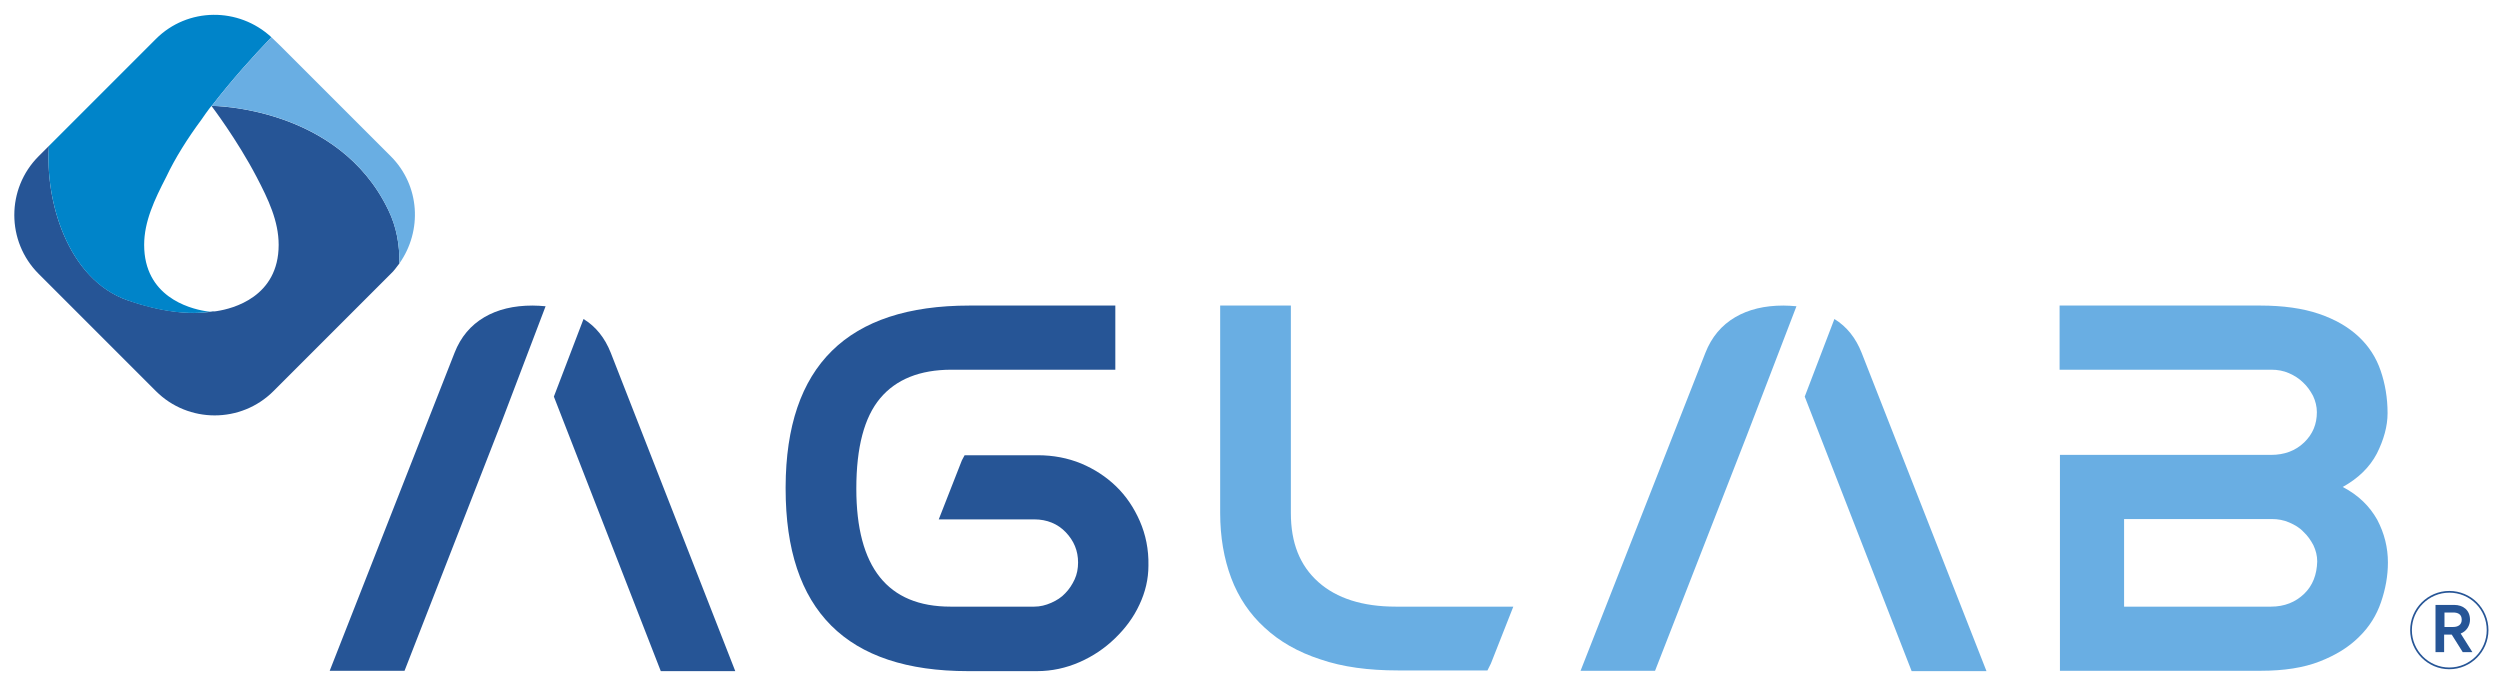
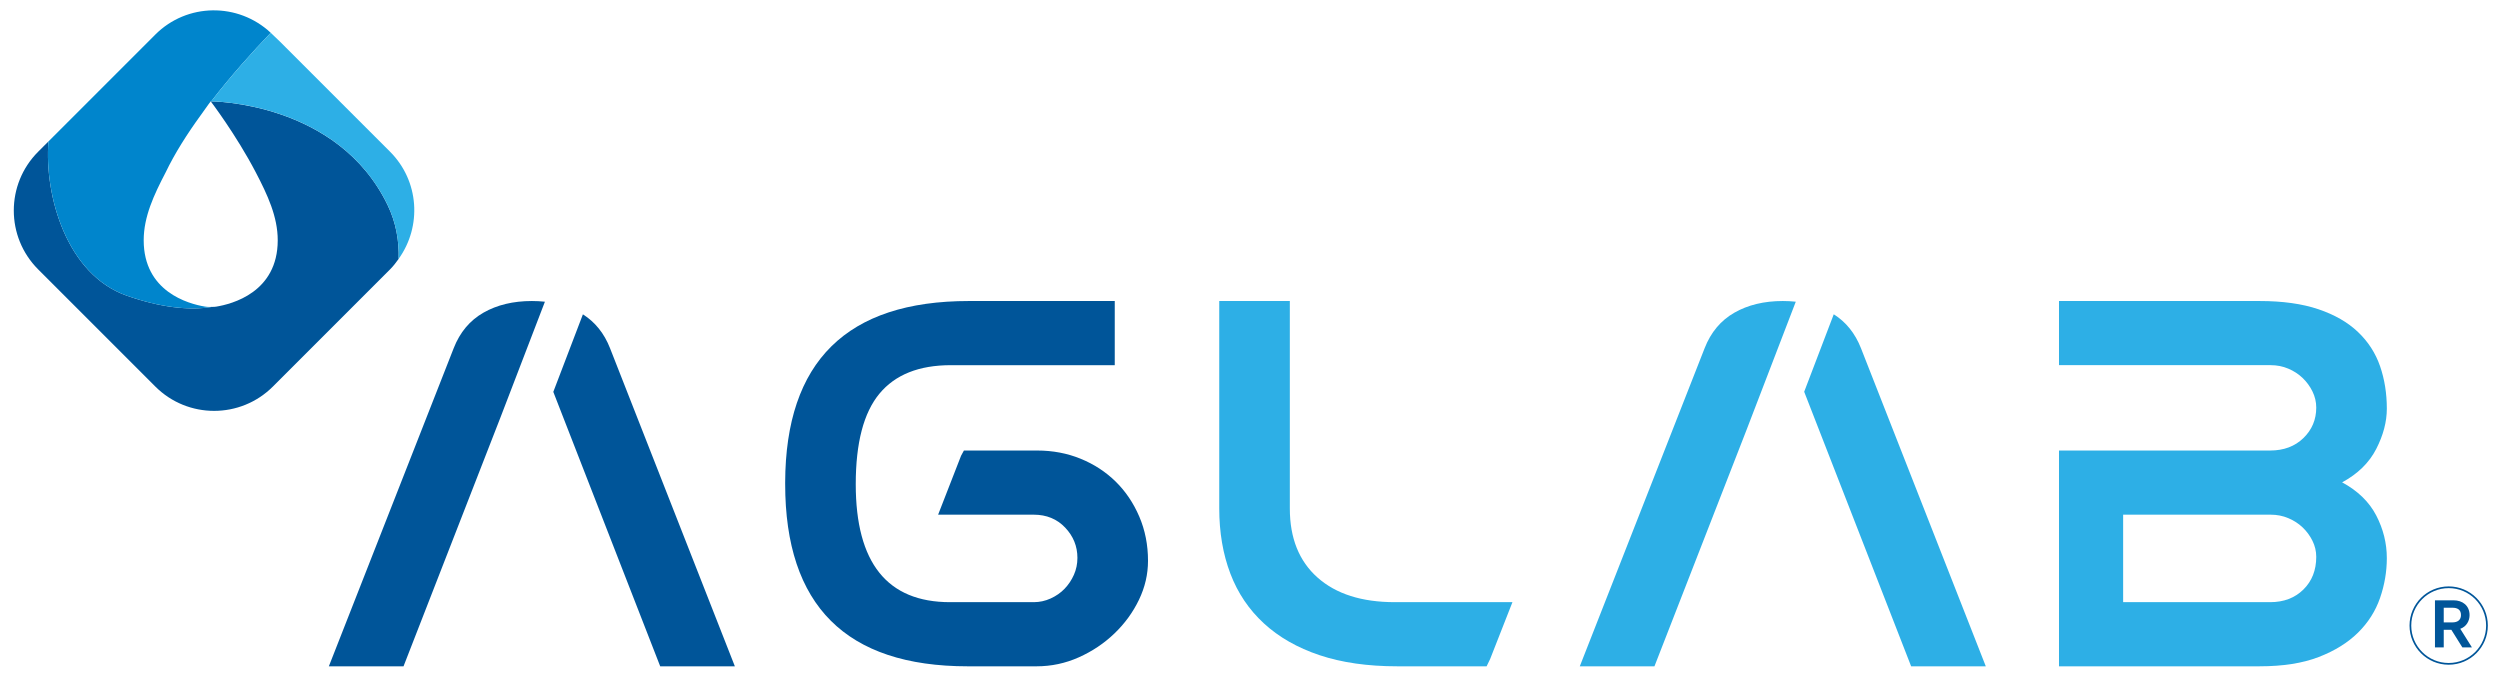
- <svg xmlns="http://www.w3.org/2000/svg" version="1.1" id="Capa_1" x="0px" y="0px" viewBox="0 0 724.9 197.3" style="enable-background:new 0 0 724.9 197.3;" xml:space="preserve">
-   <style type="text/css">
- 	.st0{fill:#69AEE3;}
- 	.st1{fill:#265596;}
- 	.st2{fill:#0084C9;}
- 	.st3{fill:none;stroke:#265596;stroke-width:0.5;stroke-miterlimit:10;}
- </style>
-   <path class="st0" d="M432.3,192.4l6.5-16.5h-34.1c-9.6,0-17.1-2.4-22.4-7.1c-5.4-4.8-8-11.4-8-20V88.6h-20.5v60.1  c0,7,1.1,13.3,3.2,18.9c2.1,5.6,5.4,10.5,9.7,14.4c4.3,4,9.7,7.1,16.2,9.2c6.4,2.2,13.9,3.2,22.5,3.2h25.9L432.3,192.4z" />
-   <path class="st1" d="M330.5,151.1c-1.7-3.9-4-7.3-6.9-10.1c-2.9-2.8-6.3-5-10.1-6.6c-3.9-1.6-8.1-2.4-12.6-2.4h-21.2l-0.8,1.5  l-6.7,17.1h27.7c3.7,0,6.8,1.3,9.1,3.7c2.4,2.5,3.6,5.4,3.6,8.8c0,1.7-0.3,3.4-1,4.9c-0.7,1.5-1.6,2.9-2.7,4  c-1.1,1.2-2.5,2.1-4.1,2.8c-1.6,0.7-3.2,1.1-4.9,1.1h-24.3c-18.2,0-27.3-11.4-27.3-34.2c0-12,2.3-20.7,6.9-26.2  c4.6-5.5,11.5-8.3,20.7-8.3h47.5V88.6h-42.3c-35.4,0-53.2,17.5-53.3,52.6v0.5c0,35.3,17.6,52.9,52.9,52.9h20c4.3,0,8.4-0.9,12.3-2.6  c3.9-1.7,7.3-4,10.3-6.9c3-2.9,5.4-6.1,7.1-9.8c1.7-3.6,2.6-7.4,2.6-11.3C333.1,159.3,332.2,155,330.5,151.1" />
-   <path class="st0" d="M679.3,141.2c4.5-2.5,7.8-5.7,9.9-9.7c2-4,3.1-7.9,3.1-11.7c0-4.4-0.7-8.5-2-12.3c-1.3-3.8-3.4-7.1-6.4-9.9  c-3-2.8-6.8-5-11.5-6.6c-4.7-1.6-10.4-2.4-17-2.4h-58.2v18.6h61.4c1.8,0,3.5,0.3,5.1,1c1.6,0.7,3,1.6,4.1,2.7  c1.2,1.1,2.1,2.4,2.9,3.9c0.7,1.5,1.1,3.1,1.1,4.7c0,3.5-1.2,6.4-3.7,8.8c-2.5,2.4-5.7,3.6-9.6,3.6h-61.2v5v13.6v25.4v15.8v2.8h58.2  c6.8,0,12.5-0.9,17.1-2.7c4.6-1.8,8.4-4.1,11.4-7.1c3-2.9,5.1-6.3,6.4-10.1c1.3-3.8,2-7.6,2-11.5c0-4.3-1-8.4-3.1-12.4  C687.1,146.8,683.9,143.6,679.3,141.2 M668.1,172.2c-2.5,2.4-5.7,3.7-9.6,3.7h-42.6v-25.4h42.8c1.8,0,3.5,0.3,5.1,1  c1.6,0.7,3,1.5,4.1,2.7c1.2,1.1,2.1,2.4,2.9,3.9c0.7,1.5,1.1,3,1.1,4.7C671.8,166.6,670.6,169.8,668.1,172.2z" />
-   <path class="st1" d="M158.2,88.8c-1.2-0.1-2.5-0.2-3.8-0.2c-5.4,0-10.1,1.1-14,3.4c-3.9,2.3-6.8,5.7-8.6,10.3l-36.2,92.2h21.7  l28.2-72.3L158.2,88.8z" />
-   <path class="st1" d="M177.1,102.3c-1.7-4.3-4.3-7.6-7.9-9.8l-8.6,22.5l31,79.6h21.6L177.1,102.3z" />
-   <path class="st0" d="M520.9,88.8c-1.2-0.1-2.5-0.2-3.8-0.2c-5.4,0-10.1,1.1-14,3.4c-3.9,2.3-6.8,5.7-8.6,10.3l-36.2,92.2h21.6  l26.6-68.2L520.9,88.8z" />
-   <path class="st0" d="M539.8,102.3c-1.7-4.3-4.3-7.6-7.9-9.8l-8.6,22.5l31,79.6H576L539.8,102.3z" />
-   <path class="st1" d="M112.6,60.9C98.1,30.7,61.3,30.7,61.3,30.7s7.4,9.7,13.1,20.6c3.4,6.5,6.4,12.8,6.4,19.7  c0,15.1-13.3,18.5-17.9,19.2c-0.4,0.1-0.8,0.1-1.2,0.1c-6.6,1.1-15,0.1-24.6-3.2C19.5,81,13,58,14.2,42.3l-3,3  c-9.4,9.4-9.4,24.7,0,34.1l34,34c9.4,9.4,24.7,9.4,34.1,0l34-34c1-0.9,1.7-2,2.5-3C115.9,71.1,115,65.8,112.6,60.9" />
-   <path class="st2" d="M61.4,30.8C61.3,30.8,61.3,30.7,61.4,30.8C61.3,30.7,61.3,30.8,61.4,30.8" />
-   <path class="st2" d="M37,87.1c9.7,3.4,18,4.3,24.6,3.2c0.2,0,0.4,0,0.6,0c-0.8,0.1-1.8,0.1-2.7-0.1c-4.8-0.8-17.7-4.3-17.7-19.2  c0-6.8,3-13.1,6.4-19.7c2.6-5.5,6.2-11.2,10.2-16.6c1.7-2.5,2.9-4,2.9-4s0.1,0,0.1,0c5.8-7.5,12-14.4,17.3-19.9  C69.2,2,54.4,2.1,45.2,11.3l-31,31C13,58,19.5,81,37,87.1" />
-   <path class="st0" d="M113.3,45.3l-32-32c0,0-2.4-2.3-2.6-2.5c-5.3,5.5-11.5,12.4-17.3,19.9c1.5,0,37,0.6,51.2,30.2  c2.4,5,3.3,10.2,3.2,15.5C122.5,66.9,121.8,53.8,113.3,45.3" />
-   <path class="st0" d="M60.9,90.4c0.2,0,0.5,0,0.7-0.1C61.4,90.3,61.2,90.3,60.9,90.4" />
-   <path class="st0" d="M55.2,90.7c0.4,0,0.8,0.1,1.1,0.1C56,90.7,55.6,90.7,55.2,90.7" />
-   <path class="st1" d="M706.2,175.4h5.4c2.6,0,4.6,1.5,4.6,4.3c0,1.6-0.9,3.3-2.7,4l3.4,5.4h-2.8l-3.2-5.1h-2.2v5.1h-2.5V175.4z   M711.3,181.8c1.5,0,2.5-0.7,2.5-2.1c0-1.6-1.1-2.1-2.5-2.1h-2.5v4.2H711.3z" />
-   <path class="st3" d="M721.3,182.7c0,6.1-5,11.1-11.1,11.1c-6.1,0-11.1-5-11.1-11.1c0-6.1,5-11.1,11.1-11.1  C716.3,171.6,721.3,176.5,721.3,182.7z" />
+ <svg xmlns="http://www.w3.org/2000/svg" version="1.1" id="Layer_1" x="0px" y="0px" width="724.9px" height="197.3px" viewBox="0 0 724.9 197.3" enable-background="new 0 0 724.9 197.3" xml:space="preserve">
+   <path fill="#2DAFE6" d="M432.085,191.079l6.463-16.475h-34.104c-9.582,0-17.055-2.379-22.41-7.141  c-5.357-4.752-8.035-11.428-8.035-20.027V87.284h-20.466v60.109c0,6.971,1.073,13.271,3.215,18.91  c2.139,5.635,5.383,10.449,9.724,14.449c4.343,3.998,9.729,7.074,16.153,9.225c6.428,2.15,13.93,3.225,22.496,3.225h25.939  L432.085,191.079z" />
+   <path fill="#005599" d="M330.339,149.774c-1.691-3.943-3.978-7.326-6.851-10.145c-2.876-2.816-6.256-5.023-10.147-6.611  c-3.89-1.59-8.096-2.383-12.602-2.383h-21.243l-0.823,1.508l-6.656,17.092h27.705c3.723,0,6.768,1.252,9.134,3.746  c2.37,2.498,3.552,5.422,3.552,8.787c0,1.73-0.336,3.363-1.01,4.889c-0.679,1.527-1.576,2.875-2.701,4.049  c-1.126,1.172-2.474,2.111-4.051,2.83c-1.572,0.713-3.205,1.068-4.887,1.068h-24.293c-18.219,0-27.333-11.404-27.333-34.209  c0-11.963,2.287-20.705,6.851-26.227c4.569-5.523,11.473-8.283,20.722-8.283h47.528V87.282h-42.285  c-35.405,0-53.166,17.525-53.282,52.58v0.459c0,35.258,17.645,52.883,52.943,52.883h19.959c4.286,0,8.376-0.871,12.262-2.615  c3.89-1.74,7.33-4.045,10.318-6.918c2.989-2.865,5.356-6.121,7.107-9.76c1.748-3.637,2.622-7.402,2.622-11.297  C332.877,158,332.031,153.719,330.339,149.774" />
+   <path fill="#2DAFE6" d="M679.123,139.86c4.549-2.459,7.844-5.689,9.893-9.688c2.047-3.994,3.07-7.889,3.07-11.684  c0-4.402-0.658-8.504-1.961-12.299c-1.309-3.79-3.439-7.094-6.393-9.911c-2.957-2.821-6.787-5.023-11.488-6.611  s-10.379-2.382-17.033-2.382h-58.184v18.598h61.398c1.805,0,3.494,0.336,5.074,1.002c1.582,0.666,2.963,1.564,4.146,2.689  c1.182,1.125,2.143,2.434,2.873,3.918c0.734,1.488,1.102,3.053,1.102,4.688c0,3.488-1.244,6.436-3.723,8.844  c-2.482,2.408-5.699,3.609-9.641,3.609h-61.23v5.018v13.586v25.367v15.812v2.785h58.184c6.77,0,12.469-0.893,17.117-2.689  c4.641-1.791,8.447-4.15,11.404-7.07c2.953-2.922,5.084-6.273,6.393-10.072c1.303-3.787,1.961-7.633,1.961-11.527  c0-4.301-1.023-8.432-3.07-12.375C686.966,145.522,683.671,142.319,679.123,139.86 M667.898,170.936  c-2.482,2.445-5.699,3.668-9.641,3.668h-42.631v-25.367h42.799c1.805,0,3.494,0.332,5.074,0.998c1.582,0.662,2.963,1.549,4.146,2.67  c1.182,1.121,2.143,2.422,2.873,3.896c0.734,1.479,1.102,3.029,1.102,4.658C671.621,165.334,670.376,168.495,667.898,170.936z" />
+   <path fill="#005599" d="M158.002,87.484c-1.22-0.132-2.478-0.2-3.782-0.2c-5.415,0-10.095,1.125-14.042,3.38  c-3.946,2.254-6.824,5.69-8.624,10.298l-36.199,92.239h21.651l28.167-72.312L158.002,87.484z" />
+   <path fill="#005599" d="M176.883,100.965c-1.684-4.306-4.317-7.565-7.864-9.821l-8.583,22.485l30.996,79.574h21.648L176.883,100.965  z" />
+   <path fill="#2DAFE6" d="M520.705,87.482c-1.219-0.132-2.467-0.2-3.764-0.2c-5.414,0-10.096,1.13-14.041,3.384  c-3.947,2.254-6.824,5.686-8.627,10.299l-36.197,92.238h21.648l26.586-68.246L520.705,87.482z" />
+   <path fill="#2DAFE6" d="M539.607,100.965c-1.693-4.313-4.33-7.583-7.893-9.836l-8.572,22.465l31.012,79.609h21.648L539.607,100.965z  " />
+   <path fill="#005599" d="M112.434,59.558C97.97,29.384,61.099,29.384,61.099,29.384s7.378,9.689,13.072,20.602  c3.416,6.544,6.36,12.845,6.36,19.688c0,15.091-13.287,18.511-17.888,19.246c-0.355,0.055-0.774,0.067-1.185,0.079  c-6.632,1.101-14.972,0.132-24.636-3.24c-17.481-6.089-24.002-29.017-22.78-44.747l-2.977,2.982c-9.42,9.42-9.42,24.695,0,34.116  l33.958,33.96c9.421,9.422,24.695,9.422,34.121,0l33.957-33.96c0.95-0.946,1.736-1.991,2.494-3.048  C115.738,69.777,114.816,64.527,112.434,59.558" />
+   <path fill="#0085CC" d="M61.171,29.478c-0.008-0.012-0.072-0.091-0.072-0.091S61.163,29.465,61.171,29.478" />
+   <path fill="#0085CC" d="M36.822,85.76c9.665,3.372,18.005,4.337,24.636,3.24c0.196-0.008,0.375-0.028,0.562-0.04  c-0.846,0.071-1.787,0.071-2.654-0.072c-4.759-0.798-17.7-4.326-17.7-19.213c0-6.848,2.954-13.145,6.368-19.692  c2.642-5.511,6.233-11.166,10.211-16.635c1.711-2.454,2.853-3.962,2.853-3.962s0.112,0.003,0.144,0.003  c5.762-7.462,12.003-14.405,17.263-19.879c-9.461-8.83-24.257-8.699-33.479,0.523l-30.979,30.98  C12.821,56.743,19.341,79.667,36.822,85.76" />
+   <path fill="#2DAFE6" d="M113.103,43.991l-31.99-31.986c0,0-2.407-2.306-2.61-2.493c-5.259,5.47-11.496,12.417-17.262,19.875  c1.509,0.017,37.034,0.639,51.195,30.17c2.377,4.968,3.304,10.219,3.156,15.506C122.359,65.634,121.573,52.466,113.103,43.991" />
+   <path fill="#2DAFE6" d="M60.758,89.057c0.219-0.032,0.47-0.021,0.686-0.057C61.228,89.036,60.977,89.025,60.758,89.057" />
+   <path fill="#2DAFE6" d="M55.062,89.361c0.355,0.008,0.75,0.071,1.098,0.071C55.812,89.432,55.418,89.369,55.062,89.361" />
+   <path fill="#005599" d="M706.041,174.067h5.398c2.57,0,4.637,1.496,4.637,4.293c0,1.629-0.861,3.316-2.697,3.967l3.387,5.402h-2.771  l-3.205-5.115h-2.203v5.115h-2.545V174.067z M711.136,180.467c1.471,0,2.449-0.707,2.449-2.123c0-1.611-1.072-2.125-2.49-2.125  h-2.51v4.248H711.136z" />
+   <circle fill="none" stroke="#005599" stroke-width="0.5" stroke-miterlimit="10" cx="710.021" cy="181.387" r="11.104" />
</svg>
